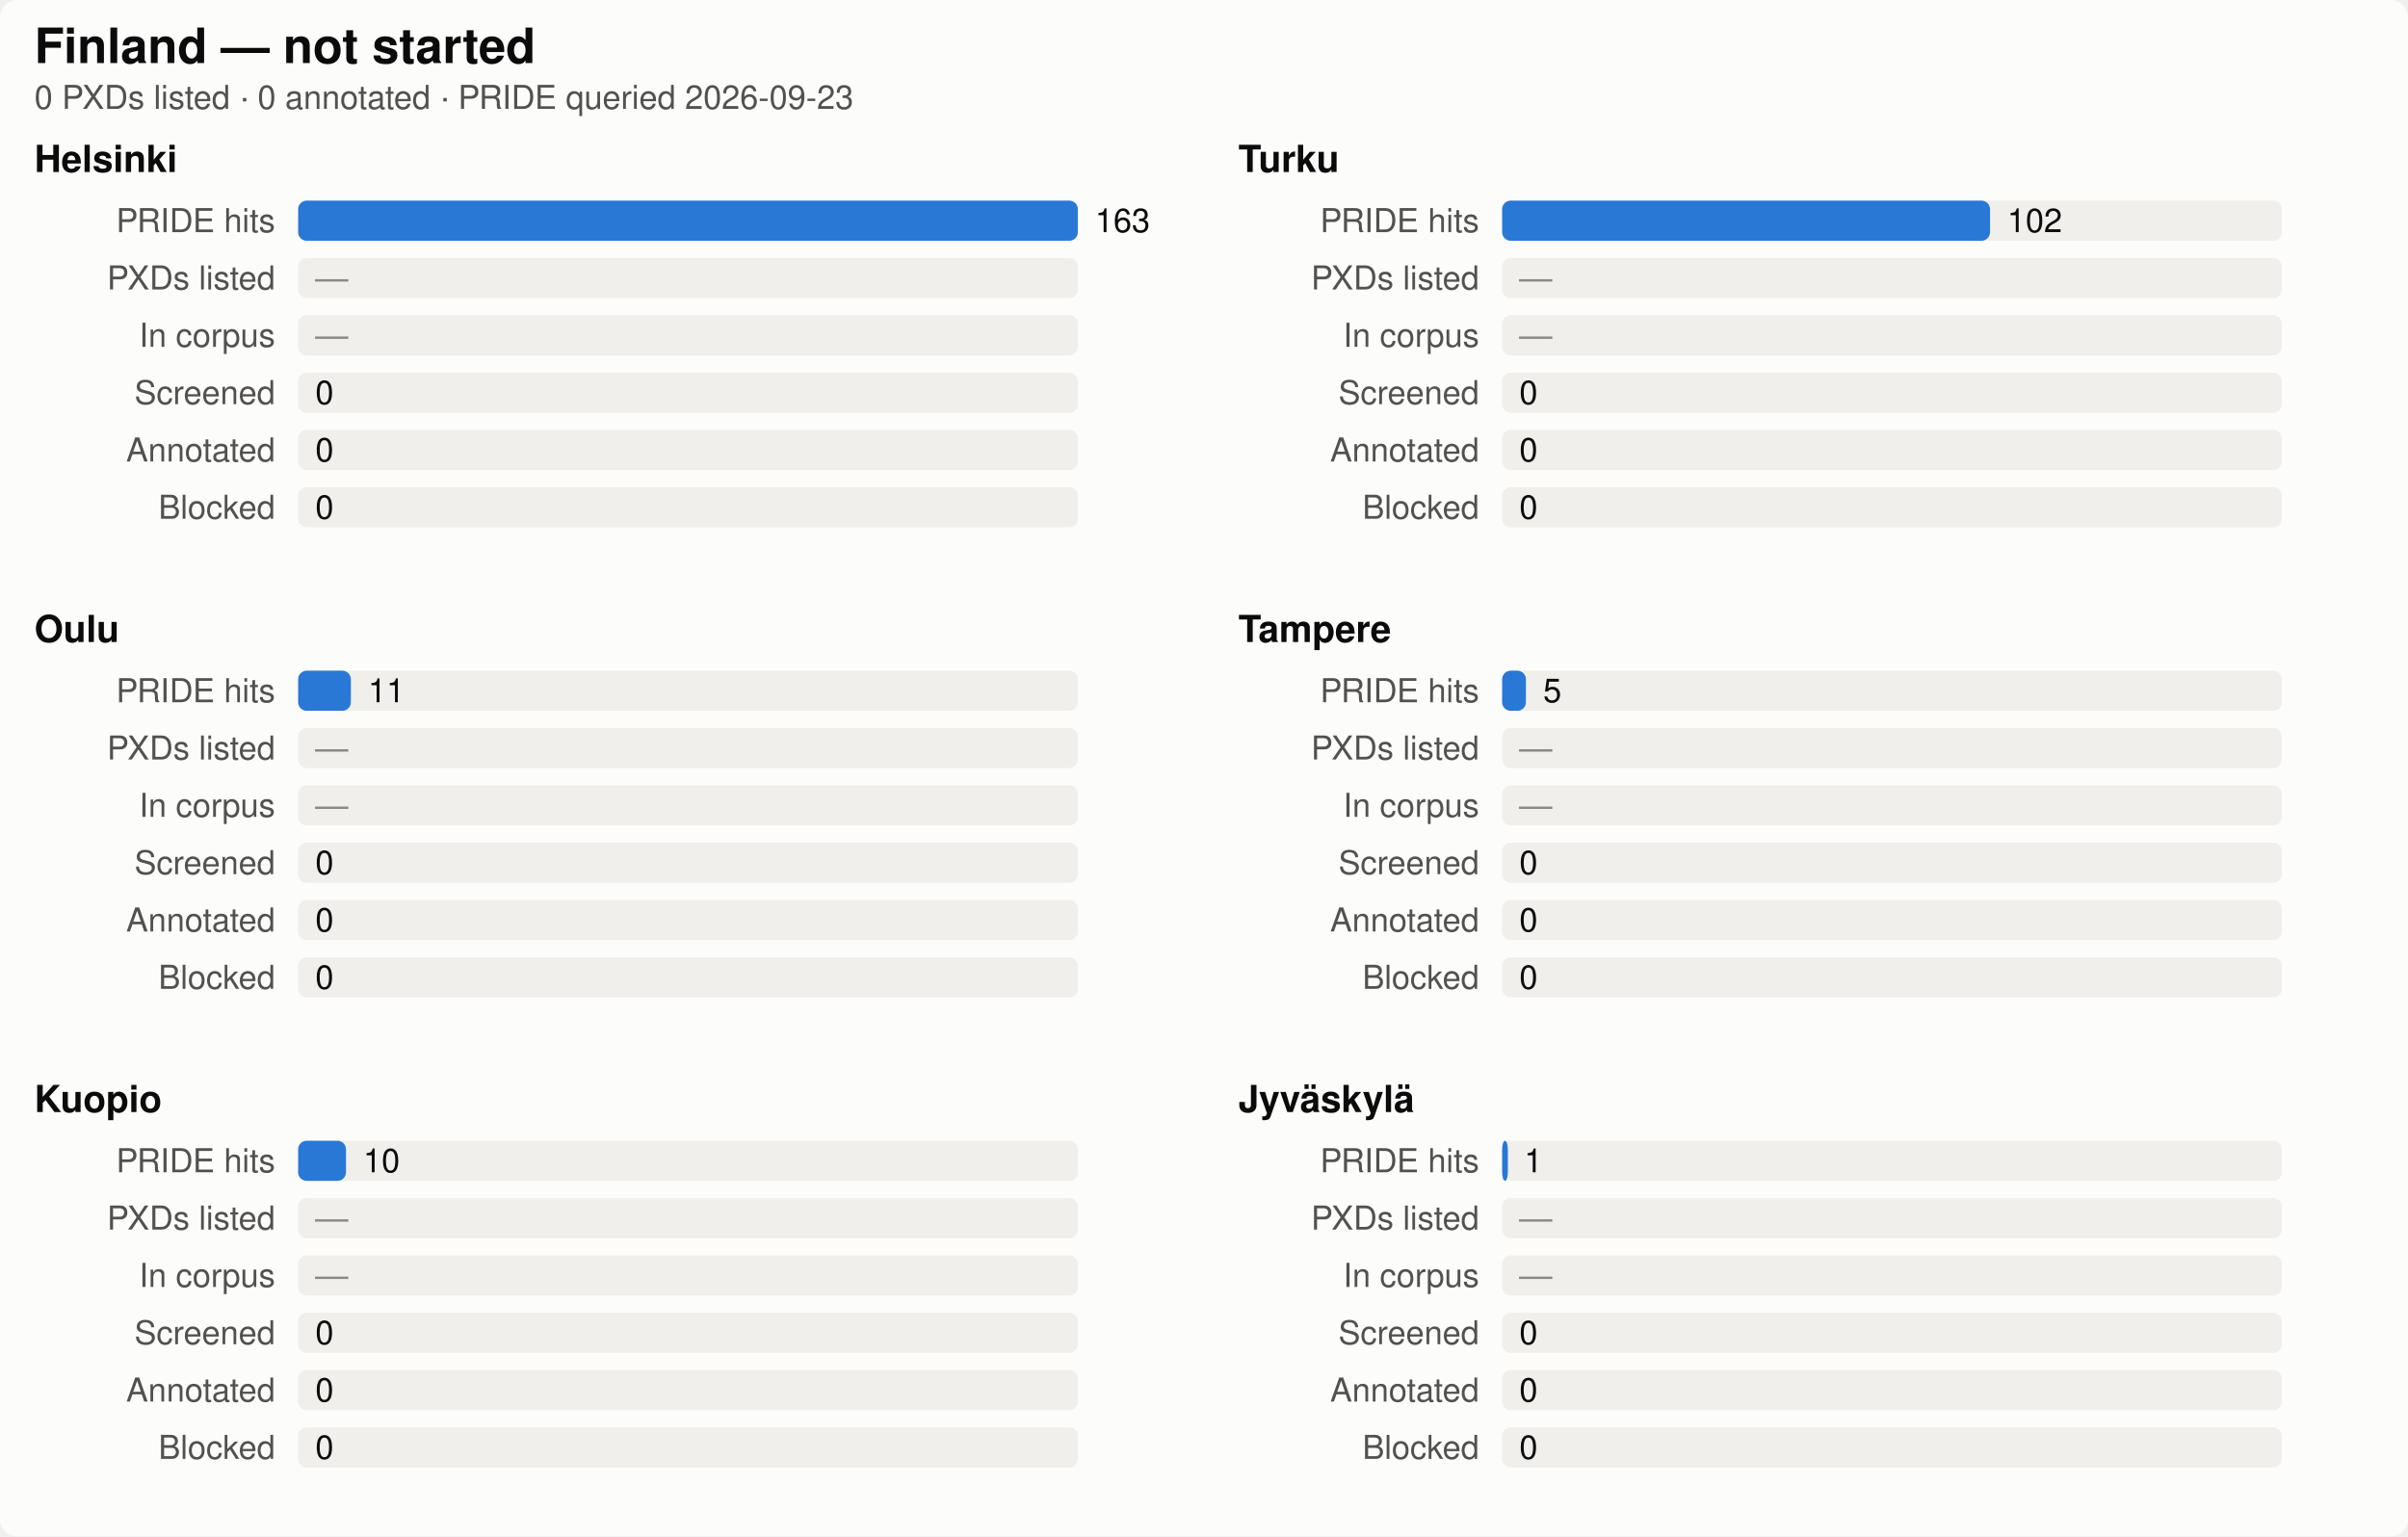
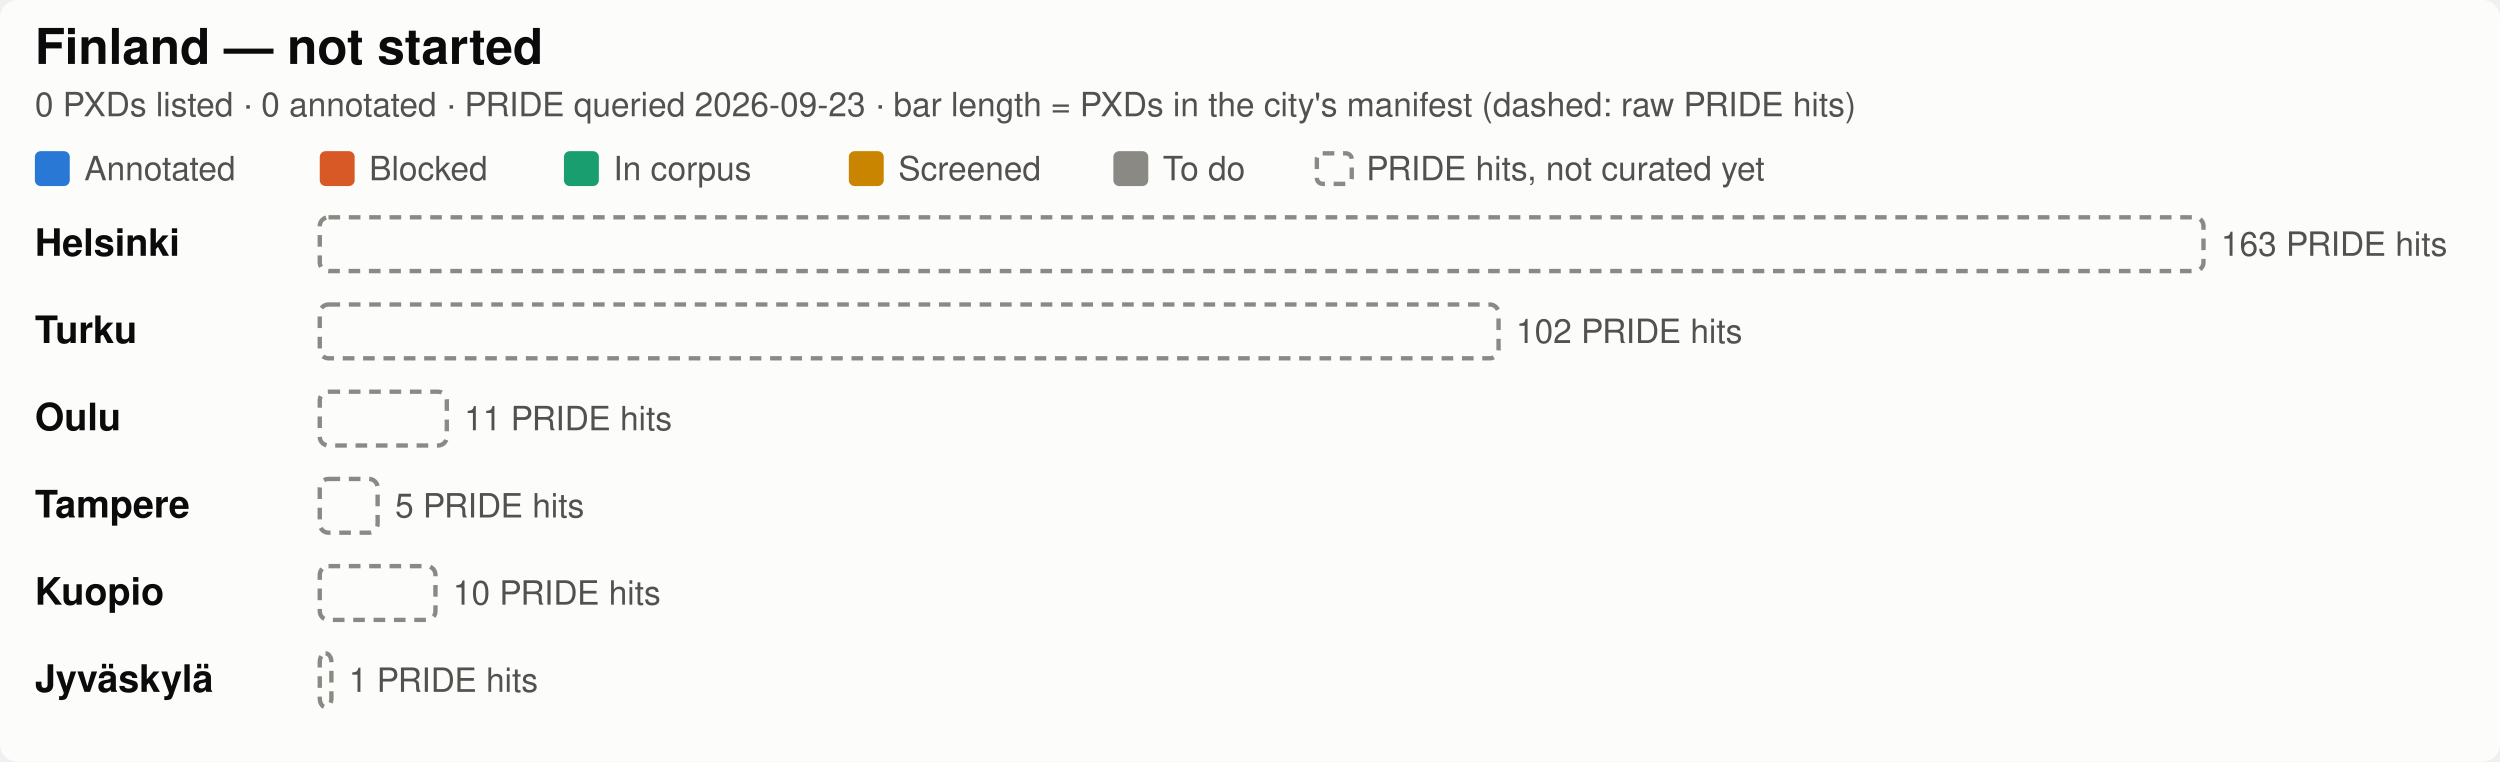
- <svg xmlns="http://www.w3.org/2000/svg" width="840" height="536" viewBox="0 0 840 536" role="img" aria-label="Finland SDRF progress by city">
+ <svg xmlns="http://www.w3.org/2000/svg" width="860" height="262" viewBox="0 0 860 262" role="img" aria-label="Finland SDRF progress by city">
  <style>
  .bg { fill: #fcfcfb; }
-   .bar { fill: #2a78d6; }
-   .track { fill: #f0efec; }
  .title { fill: #0b0b0b; font-size: 17px; font-weight: 600; }
  .city { fill: #0b0b0b; font-size: 13px; font-weight: 600; }
-   .label, .sub { fill: #52514e; font-size: 11.5px; }
-   .value { fill: #0b0b0b; font-size: 11.5px; font-variant-numeric: tabular-nums; }
-   .empty { fill: #8a8983; font-size: 11.5px; }
+   .sub, .legend, .total { fill: #52514e; font-size: 11.5px; }
+   .seg { font-size: 11.5px; font-weight: 600; fill: #ffffff; font-variant-numeric: tabular-nums; }
+   .uncurated { fill: none; stroke: #8a8983; stroke-width: 1.5; stroke-dasharray: 4 3; }
  text { font-family: -apple-system, "Segoe UI", Helvetica, Arial, sans-serif; }
+   .c-annotated { fill: #2a78d6; }
+   .c-blocked { fill: #d95926; }
+   .c-in_corpus { fill: #199e70; }
+   .c-screened { fill: #c98500; }
+   .c-todo { fill: #8a8983; }
+ 
  @media (prefers-color-scheme: dark) {
    .bg { fill: #1a1a19; }
-     .bar { fill: #3987e5; }
-     .track { fill: #2a2a28; }
-     .title, .city, .value { fill: #ffffff; }
-     .label, .sub { fill: #c3c2b7; }
-     .empty { fill: #8f8e86; }
+     .title, .city { fill: #ffffff; }
+     .sub, .legend, .total { fill: #c3c2b7; }
+     .uncurated { stroke: #8f8e86; }
+     .c-annotated { fill: #3987e5; }
+     .c-blocked { fill: #d95926; }
+     .c-in_corpus { fill: #199e70; }
+     .c-screened { fill: #c98500; }
+     .c-todo { fill: #6b6a65; }
  }
</style>
-   <rect class="bg" width="840" height="536" rx="6" />
+   <rect class="bg" width="860" height="262" rx="6" />
  <text class="title" x="12" y="22">Finland — not started</text>
-   <text class="sub" x="12" y="38">0 PXDs listed · 0 annotated · PRIDE queried 2026-09-23</text>
-   <text class="city" x="12" y="60">Helsinki</text>
-   <text class="label" x="96" y="81" text-anchor="end">PRIDE hits</text>
-   <rect class="track" x="104" y="70" width="272" height="14" rx="3" />
-   <rect class="bar" x="104" y="70" width="272.0" height="14" rx="3" />
-   <text class="value" x="382.0" y="81">163</text>
-   <text class="label" x="96" y="101" text-anchor="end">PXDs listed</text>
-   <rect class="track" x="104" y="90" width="272" height="14" rx="3" />
-   <text class="empty" x="110" y="101">—</text>
-   <text class="label" x="96" y="121" text-anchor="end">In corpus</text>
-   <rect class="track" x="104" y="110" width="272" height="14" rx="3" />
-   <text class="empty" x="110" y="121">—</text>
-   <text class="label" x="96" y="141" text-anchor="end">Screened</text>
-   <rect class="track" x="104" y="130" width="272" height="14" rx="3" />
-   <text class="value" x="110.0" y="141">0</text>
-   <text class="label" x="96" y="161" text-anchor="end">Annotated</text>
-   <rect class="track" x="104" y="150" width="272" height="14" rx="3" />
-   <text class="value" x="110.0" y="161">0</text>
-   <text class="label" x="96" y="181" text-anchor="end">Blocked</text>
-   <rect class="track" x="104" y="170" width="272" height="14" rx="3" />
-   <text class="value" x="110.0" y="181">0</text>
-   <text class="city" x="432" y="60">Turku</text>
-   <text class="label" x="516" y="81" text-anchor="end">PRIDE hits</text>
-   <rect class="track" x="524" y="70" width="272" height="14" rx="3" />
-   <rect class="bar" x="524" y="70" width="170.2" height="14" rx="3" />
-   <text class="value" x="700.2" y="81">102</text>
-   <text class="label" x="516" y="101" text-anchor="end">PXDs listed</text>
-   <rect class="track" x="524" y="90" width="272" height="14" rx="3" />
-   <text class="empty" x="530" y="101">—</text>
-   <text class="label" x="516" y="121" text-anchor="end">In corpus</text>
-   <rect class="track" x="524" y="110" width="272" height="14" rx="3" />
-   <text class="empty" x="530" y="121">—</text>
-   <text class="label" x="516" y="141" text-anchor="end">Screened</text>
-   <rect class="track" x="524" y="130" width="272" height="14" rx="3" />
-   <text class="value" x="530.0" y="141">0</text>
-   <text class="label" x="516" y="161" text-anchor="end">Annotated</text>
-   <rect class="track" x="524" y="150" width="272" height="14" rx="3" />
-   <text class="value" x="530.0" y="161">0</text>
-   <text class="label" x="516" y="181" text-anchor="end">Blocked</text>
-   <rect class="track" x="524" y="170" width="272" height="14" rx="3" />
-   <text class="value" x="530.0" y="181">0</text>
-   <text class="city" x="12" y="224">Oulu</text>
-   <text class="label" x="96" y="245" text-anchor="end">PRIDE hits</text>
-   <rect class="track" x="104" y="234" width="272" height="14" rx="3" />
-   <rect class="bar" x="104" y="234" width="18.4" height="14" rx="3" />
-   <text class="value" x="128.4" y="245">11</text>
-   <text class="label" x="96" y="265" text-anchor="end">PXDs listed</text>
-   <rect class="track" x="104" y="254" width="272" height="14" rx="3" />
-   <text class="empty" x="110" y="265">—</text>
-   <text class="label" x="96" y="285" text-anchor="end">In corpus</text>
-   <rect class="track" x="104" y="274" width="272" height="14" rx="3" />
-   <text class="empty" x="110" y="285">—</text>
-   <text class="label" x="96" y="305" text-anchor="end">Screened</text>
-   <rect class="track" x="104" y="294" width="272" height="14" rx="3" />
-   <text class="value" x="110.0" y="305">0</text>
-   <text class="label" x="96" y="325" text-anchor="end">Annotated</text>
-   <rect class="track" x="104" y="314" width="272" height="14" rx="3" />
-   <text class="value" x="110.0" y="325">0</text>
-   <text class="label" x="96" y="345" text-anchor="end">Blocked</text>
-   <rect class="track" x="104" y="334" width="272" height="14" rx="3" />
-   <text class="value" x="110.0" y="345">0</text>
-   <text class="city" x="432" y="224">Tampere</text>
-   <text class="label" x="516" y="245" text-anchor="end">PRIDE hits</text>
-   <rect class="track" x="524" y="234" width="272" height="14" rx="3" />
-   <rect class="bar" x="524" y="234" width="8.3" height="14" rx="3" />
-   <text class="value" x="538.3" y="245">5</text>
-   <text class="label" x="516" y="265" text-anchor="end">PXDs listed</text>
-   <rect class="track" x="524" y="254" width="272" height="14" rx="3" />
-   <text class="empty" x="530" y="265">—</text>
-   <text class="label" x="516" y="285" text-anchor="end">In corpus</text>
-   <rect class="track" x="524" y="274" width="272" height="14" rx="3" />
-   <text class="empty" x="530" y="285">—</text>
-   <text class="label" x="516" y="305" text-anchor="end">Screened</text>
-   <rect class="track" x="524" y="294" width="272" height="14" rx="3" />
-   <text class="value" x="530.0" y="305">0</text>
-   <text class="label" x="516" y="325" text-anchor="end">Annotated</text>
-   <rect class="track" x="524" y="314" width="272" height="14" rx="3" />
-   <text class="value" x="530.0" y="325">0</text>
-   <text class="label" x="516" y="345" text-anchor="end">Blocked</text>
-   <rect class="track" x="524" y="334" width="272" height="14" rx="3" />
-   <text class="value" x="530.0" y="345">0</text>
-   <text class="city" x="12" y="388">Kuopio</text>
-   <text class="label" x="96" y="409" text-anchor="end">PRIDE hits</text>
-   <rect class="track" x="104" y="398" width="272" height="14" rx="3" />
-   <rect class="bar" x="104" y="398" width="16.7" height="14" rx="3" />
-   <text class="value" x="126.7" y="409">10</text>
-   <text class="label" x="96" y="429" text-anchor="end">PXDs listed</text>
-   <rect class="track" x="104" y="418" width="272" height="14" rx="3" />
-   <text class="empty" x="110" y="429">—</text>
-   <text class="label" x="96" y="449" text-anchor="end">In corpus</text>
-   <rect class="track" x="104" y="438" width="272" height="14" rx="3" />
-   <text class="empty" x="110" y="449">—</text>
-   <text class="label" x="96" y="469" text-anchor="end">Screened</text>
-   <rect class="track" x="104" y="458" width="272" height="14" rx="3" />
-   <text class="value" x="110.0" y="469">0</text>
-   <text class="label" x="96" y="489" text-anchor="end">Annotated</text>
-   <rect class="track" x="104" y="478" width="272" height="14" rx="3" />
-   <text class="value" x="110.0" y="489">0</text>
-   <text class="label" x="96" y="509" text-anchor="end">Blocked</text>
-   <rect class="track" x="104" y="498" width="272" height="14" rx="3" />
-   <text class="value" x="110.0" y="509">0</text>
-   <text class="city" x="432" y="388">Jyväskylä</text>
-   <text class="label" x="516" y="409" text-anchor="end">PRIDE hits</text>
-   <rect class="track" x="524" y="398" width="272" height="14" rx="3" />
-   <rect class="bar" x="524" y="398" width="2.0" height="14" rx="3" />
-   <text class="value" x="531.7" y="409">1</text>
-   <text class="label" x="516" y="429" text-anchor="end">PXDs listed</text>
-   <rect class="track" x="524" y="418" width="272" height="14" rx="3" />
-   <text class="empty" x="530" y="429">—</text>
-   <text class="label" x="516" y="449" text-anchor="end">In corpus</text>
-   <rect class="track" x="524" y="438" width="272" height="14" rx="3" />
-   <text class="empty" x="530" y="449">—</text>
-   <text class="label" x="516" y="469" text-anchor="end">Screened</text>
-   <rect class="track" x="524" y="458" width="272" height="14" rx="3" />
-   <text class="value" x="530.0" y="469">0</text>
-   <text class="label" x="516" y="489" text-anchor="end">Annotated</text>
-   <rect class="track" x="524" y="478" width="272" height="14" rx="3" />
-   <text class="value" x="530.0" y="489">0</text>
-   <text class="label" x="516" y="509" text-anchor="end">Blocked</text>
-   <rect class="track" x="524" y="498" width="272" height="14" rx="3" />
-   <text class="value" x="530.0" y="509">0</text>
+   <text class="sub" x="12" y="40">0 PXDs listed · 0 annotated · PRIDE queried 2026-09-23 · bar length = PXDs in the city's manifest (dashed: raw PRIDE hits)</text>
+   <rect class="c-annotated" x="12" y="52" width="12" height="12" rx="2" />
+   <text class="legend" x="29" y="62">Annotated</text>
+   <rect class="c-blocked" x="110" y="52" width="12" height="12" rx="2" />
+   <text class="legend" x="127" y="62">Blocked</text>
+   <rect class="c-in_corpus" x="194" y="52" width="12" height="12" rx="2" />
+   <text class="legend" x="211" y="62">In corpus</text>
+   <rect class="c-screened" x="292" y="52" width="12" height="12" rx="2" />
+   <text class="legend" x="309" y="62">Screened</text>
+   <rect class="c-todo" x="383" y="52" width="12" height="12" rx="2" />
+   <text class="legend" x="400" y="62">To do</text>
+   <rect class="uncurated" x="453" y="52.75" width="12" height="10.5" rx="2" />
+   <text class="legend" x="470" y="62">PRIDE hits, not curated yet</text>
+   <text class="city" x="12" y="88.0">Helsinki</text>
+   <rect class="uncurated" x="110" y="74.75" width="648.0" height="18.5" rx="3" />
+   <text class="total" x="764.0" y="88.0">163 PRIDE hits</text>
+   <text class="city" x="12" y="118.0">Turku</text>
+   <rect class="uncurated" x="110" y="104.75" width="405.5" height="18.5" rx="3" />
+   <text class="total" x="521.5" y="118.0">102 PRIDE hits</text>
+   <text class="city" x="12" y="148.0">Oulu</text>
+   <rect class="uncurated" x="110" y="134.75" width="43.7" height="18.5" rx="3" />
+   <text class="total" x="159.7" y="148.0">11 PRIDE hits</text>
+   <text class="city" x="12" y="178.0">Tampere</text>
+   <rect class="uncurated" x="110" y="164.75" width="19.9" height="18.5" rx="3" />
+   <text class="total" x="135.9" y="178.0">5 PRIDE hits</text>
+   <text class="city" x="12" y="208.0">Kuopio</text>
+   <rect class="uncurated" x="110" y="194.75" width="39.8" height="18.5" rx="3" />
+   <text class="total" x="155.8" y="208.0">10 PRIDE hits</text>
+   <text class="city" x="12" y="238.0">Jyväskylä</text>
+   <rect class="uncurated" x="110" y="224.75" width="4.0" height="18.5" rx="3" />
+   <text class="total" x="120.0" y="238.0">1 PRIDE hits</text>
</svg>
